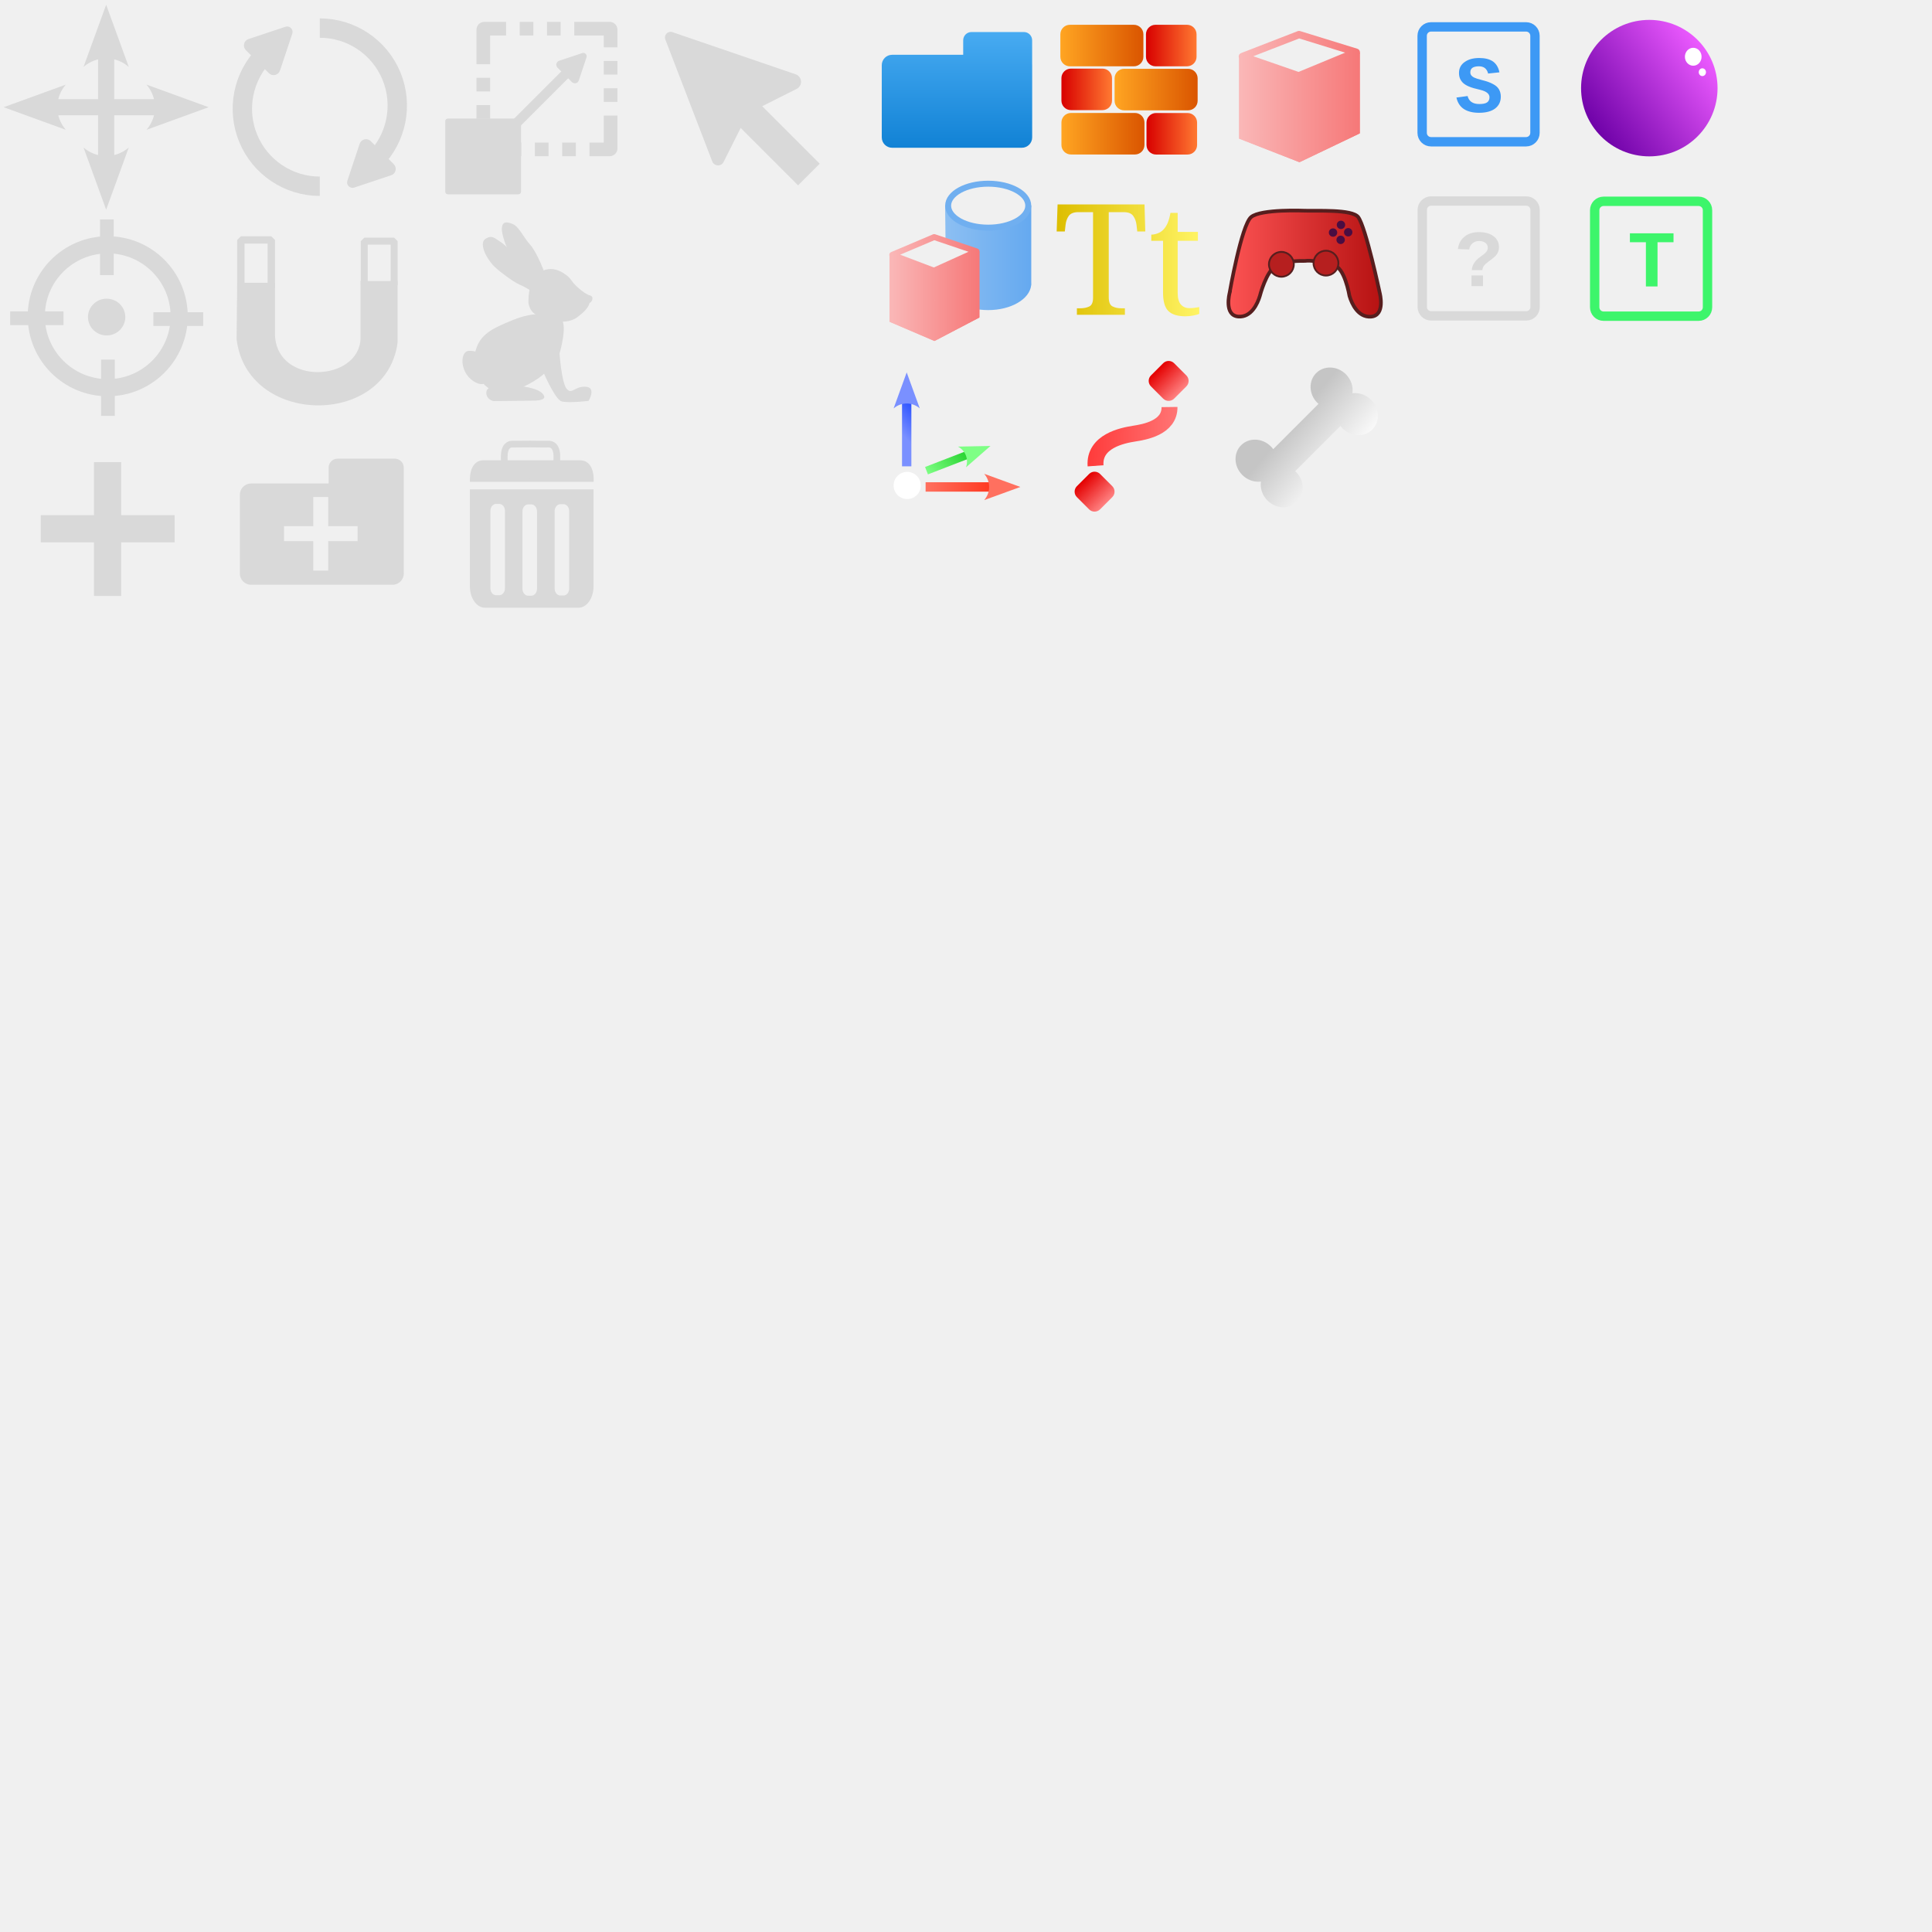
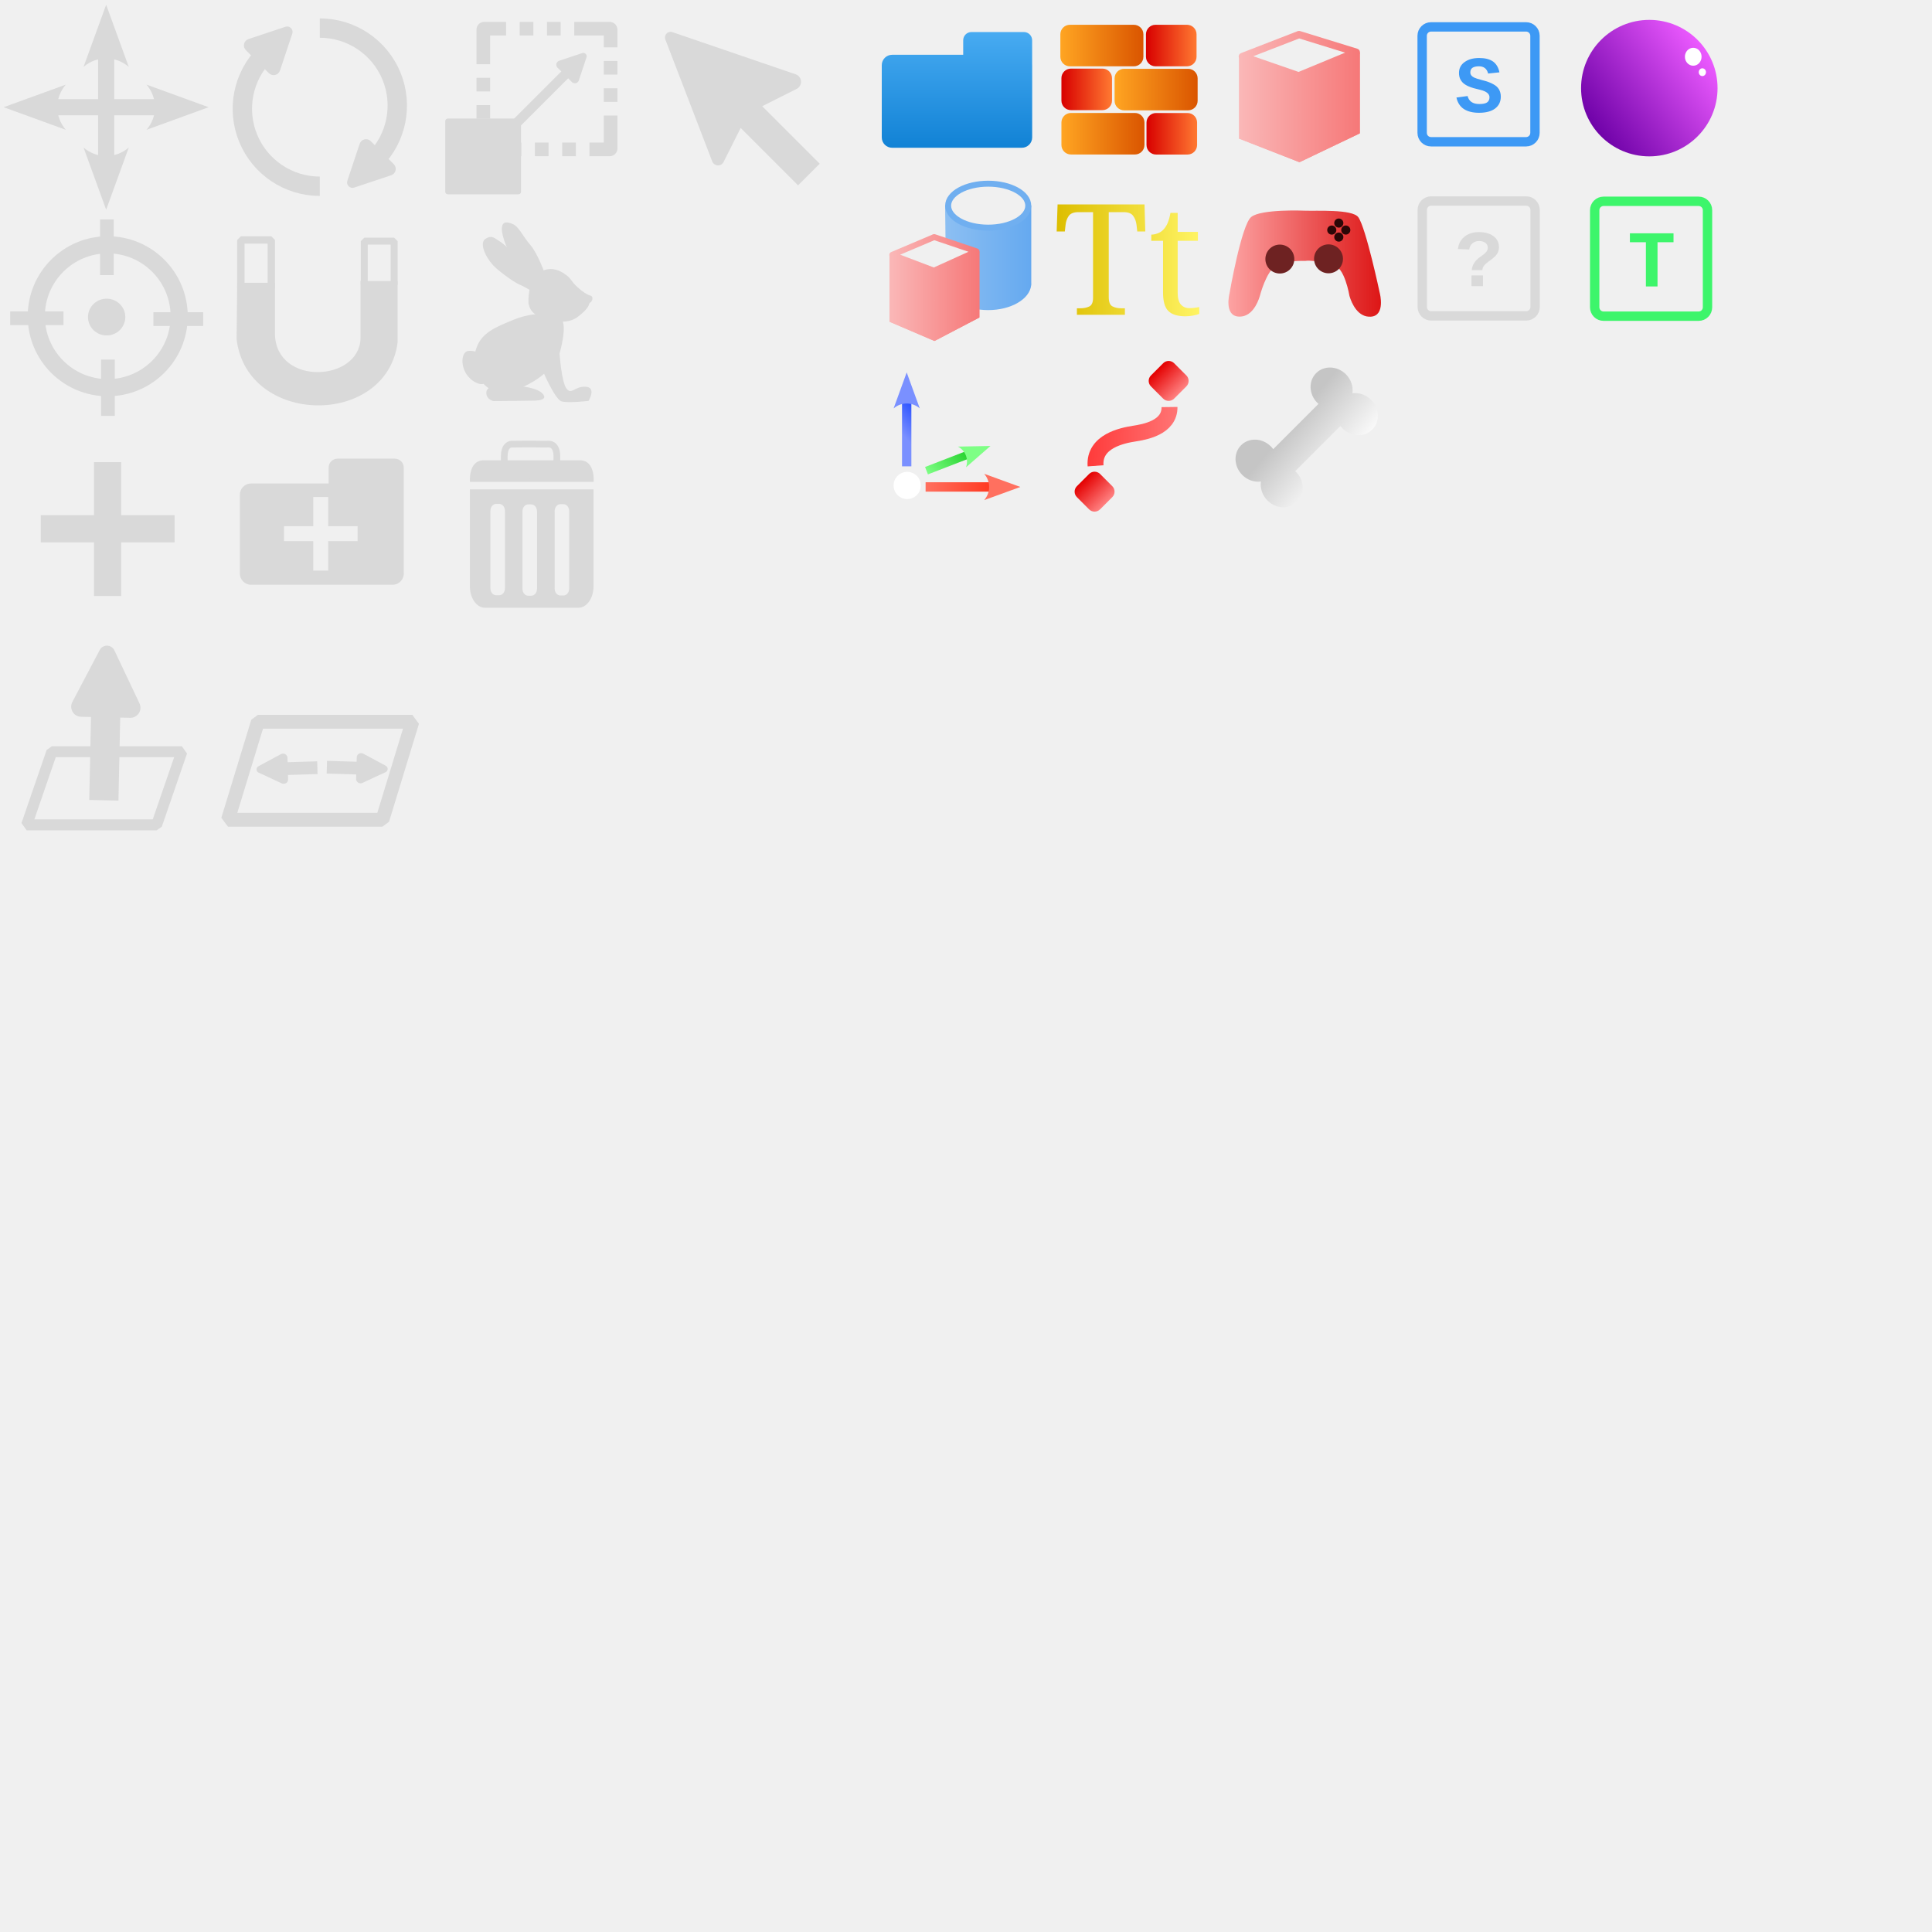
<svg xmlns="http://www.w3.org/2000/svg" xmlns:xlink="http://www.w3.org/1999/xlink" width="200" height="200" viewBox="0 0 200 200" version="1.1" id="svg1">
  <defs id="defs1">
    <linearGradient id="linearGradient3">
-       <stop style="stop-color:#fc5353;stop-opacity:1;" offset="0" id="stop3" />
-       <stop style="stop-color:#b61212;stop-opacity:1;" offset="1" id="stop4" />
+       <stop style="stop-color:#fda3a3;stop-opacity:1;" offset="0" id="stop3" />
+       <stop style="stop-color:#dd1616;stop-opacity:1;" offset="1" id="stop4" />
    </linearGradient>
    <linearGradient id="linearGradient72">
      <stop style="stop-color:#ffa522;stop-opacity:1;" offset="0" id="stop72" />
      <stop style="stop-color:#da5500;stop-opacity:1;" offset="1" id="stop73" />
    </linearGradient>
    <linearGradient id="linearGradient69">
      <stop style="stop-color:#d80000;stop-opacity:1;" offset="0" id="stop68" />
      <stop style="stop-color:#ff7931;stop-opacity:1;" offset="1" id="stop69" />
    </linearGradient>
    <linearGradient id="linearGradient66">
      <stop style="stop-color:#ffffff;stop-opacity:1;" offset="0" id="stop66" />
      <stop style="stop-color:#c5c5c5;stop-opacity:1;" offset="1" id="stop67" />
    </linearGradient>
    <linearGradient id="linearGradient64">
      <stop style="stop-color:#ff3a3a;stop-opacity:1;" offset="0" id="stop64" />
      <stop style="stop-color:#ff8080;stop-opacity:1;" offset="0.998" id="stop65" />
    </linearGradient>
    <linearGradient id="linearGradient61">
      <stop style="stop-color:#e40000;stop-opacity:1;" offset="0" id="stop61" />
      <stop style="stop-color:#ff8080;stop-opacity:1;" offset="1" id="stop62" />
    </linearGradient>
    <linearGradient id="linearGradient54">
      <stop style="stop-color:#7a90ff;stop-opacity:1;" offset="0" id="stop54" />
      <stop style="stop-color:#2e54ff;stop-opacity:1;" offset="1" id="stop55" />
    </linearGradient>
    <linearGradient id="linearGradient52">
      <stop style="stop-color:#ff705f;stop-opacity:1;" offset="0" id="stop52" />
      <stop style="stop-color:#ff2004;stop-opacity:1;" offset="1" id="stop53" />
    </linearGradient>
    <linearGradient id="linearGradient50">
      <stop style="stop-color:#00be09;stop-opacity:1;" offset="0" id="stop50" />
      <stop style="stop-color:#7eff85;stop-opacity:1;" offset="1" id="stop51" />
    </linearGradient>
    <linearGradient id="linearGradient43">
      <stop style="stop-color:#ddbe00;stop-opacity:1;" offset="0" id="stop43" />
      <stop style="stop-color:#fff464;stop-opacity:1;" offset="1" id="stop44" />
    </linearGradient>
    <linearGradient id="linearGradient41">
      <stop style="stop-color:#6f02a8;stop-opacity:1;" offset="0" id="stop41" />
      <stop style="stop-color:#ec5aff;stop-opacity:1;" offset="1" id="stop42" />
    </linearGradient>
    <linearGradient id="linearGradient29">
      <stop style="stop-color:#50b1f6;stop-opacity:1;" offset="0" id="stop29" />
      <stop style="stop-color:#097cd1;stop-opacity:1;" offset="1" id="stop30" />
    </linearGradient>
    <linearGradient id="linearGradient23">
      <stop style="stop-color:#fab8b8;stop-opacity:1;" offset="0" id="stop23" />
      <stop style="stop-color:#f67878;stop-opacity:1;" offset="1" id="stop24" />
    </linearGradient>
    <linearGradient id="linearGradient1">
      <stop style="stop-color:#8cbff2;stop-opacity:1;" offset="0" id="stop1" />
      <stop style="stop-color:#65a9f0;stop-opacity:1;" offset="1" id="stop2" />
    </linearGradient>
    <marker style="overflow:visible" id="ConcaveTriangle" refX="0" refY="0" orient="auto-start-reverse" markerWidth="0.5" markerHeight="0.5" viewBox="0 0 1 1" preserveAspectRatio="xMidYMid">
      <path transform="scale(0.7)" d="M -2,-4 9,0 -2,4 c 2,-2.33 2,-5.66 0,-8 z" style="fill:context-stroke;fill-rule:evenodd;stroke:none" id="path9" />
    </marker>
    <marker style="overflow:visible" id="marker9" refX="0" refY="0" orient="auto-start-reverse" markerWidth="0.5" markerHeight="0.5" viewBox="0 0 1 1" preserveAspectRatio="xMidYMid">
      <path transform="scale(0.7)" d="M -2,-4 9,0 -2,4 c 2,-2.33 2,-5.66 0,-8 z" style="fill:context-stroke;fill-rule:evenodd;stroke:none" id="path7" />
    </marker>
    <marker style="overflow:visible" id="marker6" refX="0" refY="0" orient="auto-start-reverse" markerWidth="0.5" markerHeight="0.5" viewBox="0 0 1 1" preserveAspectRatio="xMidYMid">
      <path transform="scale(0.7)" d="M -2,-4 9,0 -2,4 c 2,-2.33 2,-5.66 0,-8 z" style="fill:context-stroke;fill-rule:evenodd;stroke:none" id="path6" />
    </marker>
    <marker style="overflow:visible" id="marker5" refX="0" refY="0" orient="auto-start-reverse" markerWidth="0.5" markerHeight="0.5" viewBox="0 0 1 1" preserveAspectRatio="xMidYMid">
      <path transform="scale(0.7)" d="M -2,-4 9,0 -2,4 c 2,-2.33 2,-5.66 0,-8 z" style="fill:context-stroke;fill-rule:evenodd;stroke:none" id="path5" />
    </marker>
    <marker style="overflow:visible" id="RoundedArrow" refX="0" refY="0" orient="auto-start-reverse" markerWidth="0.4" markerHeight="0.4" viewBox="0 0 1 1" preserveAspectRatio="xMidYMid">
      <path transform="scale(0.7)" d="m -0.211,-4.106 6.422,3.211 a 1,1 90 0 1 0,1.789 L -0.211,4.106 A 1.236,1.236 31.717 0 1 -2,3 v -6 a 1.236,1.236 148.283 0 1 1.789,-1.106 z" style="fill:context-stroke;fill-rule:evenodd;stroke:none" id="path8" />
    </marker>
    <marker style="overflow:visible" id="RoundedArrow-2" refX="0" refY="0" orient="auto-start-reverse" markerWidth="0.4" markerHeight="0.4" viewBox="0 0 1 1" preserveAspectRatio="xMidYMid">
      <path transform="scale(0.7)" d="m -0.211,-4.106 6.422,3.211 a 1,1 90 0 1 0,1.789 L -0.211,4.106 A 1.236,1.236 31.717 0 1 -2,3 v -6 a 1.236,1.236 148.283 0 1 1.789,-1.106 z" style="fill:context-stroke;fill-rule:evenodd;stroke:none" id="path8-9" />
    </marker>
    <marker style="overflow:visible" id="marker10" refX="0" refY="0" orient="auto-start-reverse" markerWidth="0.5" markerHeight="0.5" viewBox="0 0 1 1" preserveAspectRatio="xMidYMid">
      <path transform="scale(0.7)" d="m -0.211,-4.106 6.422,3.211 a 1,1 90 0 1 0,1.789 L -0.211,4.106 A 1.236,1.236 31.717 0 1 -2,3 v -6 a 1.236,1.236 148.283 0 1 1.789,-1.106 z" style="fill:context-stroke;fill-rule:evenodd;stroke:none" id="path10" />
    </marker>
    <linearGradient xlink:href="#linearGradient1" id="linearGradient2" x1="97.838" y1="26.687" x2="106.761" y2="26.687" gradientUnits="userSpaceOnUse" />
    <linearGradient xlink:href="#linearGradient23" id="linearGradient24" x1="252.537" y1="241.552" x2="281.059" y2="241.552" gradientUnits="userSpaceOnUse" />
    <linearGradient xlink:href="#linearGradient23" id="linearGradient25" gradientUnits="userSpaceOnUse" x1="252.537" y1="241.552" x2="281.059" y2="241.552" />
    <linearGradient xlink:href="#linearGradient23" id="linearGradient26" gradientUnits="userSpaceOnUse" x1="252.537" y1="241.552" x2="281.059" y2="241.552" />
    <linearGradient xlink:href="#linearGradient23" id="linearGradient27" gradientUnits="userSpaceOnUse" x1="252.537" y1="241.552" x2="281.059" y2="241.552" />
    <linearGradient xlink:href="#linearGradient23" id="linearGradient28" gradientUnits="userSpaceOnUse" x1="252.537" y1="241.552" x2="281.059" y2="241.552" />
    <linearGradient xlink:href="#linearGradient29" id="linearGradient30" x1="99.036" y1="2.133" x2="99.036" y2="16.379" gradientUnits="userSpaceOnUse" gradientTransform="matrix(1.092999,0,0,1.092999,-9.181418,-0.8119416)" />
    <linearGradient xlink:href="#linearGradient41" id="linearGradient42" x1="128.779" y1="47.824" x2="138.891" y2="40.477" gradientUnits="userSpaceOnUse" gradientTransform="matrix(1.130342,0,0,1.130342,19.45681,-40.7823)" />
    <linearGradient xlink:href="#linearGradient43" id="linearGradient44" x1="109.394" y1="26.952" x2="124.146" y2="26.952" gradientUnits="userSpaceOnUse" />
    <linearGradient xlink:href="#linearGradient23" id="linearGradient45" gradientUnits="userSpaceOnUse" x1="252.537" y1="241.552" x2="281.059" y2="241.552" />
    <linearGradient xlink:href="#linearGradient23" id="linearGradient46" gradientUnits="userSpaceOnUse" x1="252.537" y1="241.552" x2="281.059" y2="241.552" />
    <linearGradient xlink:href="#linearGradient23" id="linearGradient47" gradientUnits="userSpaceOnUse" x1="252.537" y1="241.552" x2="281.059" y2="241.552" />
    <linearGradient xlink:href="#linearGradient23" id="linearGradient48" gradientUnits="userSpaceOnUse" x1="252.537" y1="241.552" x2="281.059" y2="241.552" />
    <linearGradient xlink:href="#linearGradient23" id="linearGradient49" gradientUnits="userSpaceOnUse" x1="252.537" y1="241.552" x2="281.059" y2="241.552" />
    <marker style="overflow:visible" id="ConcaveTriangle-7" refX="0" refY="0" orient="auto-start-reverse" markerWidth="0.5" markerHeight="0.5" viewBox="0 0 1 1" preserveAspectRatio="xMidYMid">
      <path transform="scale(0.7)" d="M -2,-4 9,0 -2,4 c 2,-2.33 2,-5.66 0,-8 z" style="fill:context-stroke;fill-rule:evenodd;stroke:none" id="path9-2" />
    </marker>
    <marker style="overflow:visible" id="ConcaveTriangle-1" refX="0" refY="0" orient="auto-start-reverse" markerWidth="0.5" markerHeight="0.5" viewBox="0 0 1 1" preserveAspectRatio="xMidYMid">
      <path transform="scale(0.7)" d="M -2,-4 9,0 -2,4 c 2,-2.33 2,-5.66 0,-8 z" style="fill:context-stroke;fill-rule:evenodd;stroke:none" id="path9-5" />
    </marker>
    <linearGradient xlink:href="#linearGradient50" id="linearGradient51" x1="101.763" y1="45.318" x2="96.095" y2="49.907" gradientUnits="userSpaceOnUse" gradientTransform="matrix(0.9046815,0,0,0.9046815,9.397861,4.359772)" />
    <linearGradient xlink:href="#linearGradient52" id="linearGradient53" x1="95.648" y1="51.147" x2="106.491" y2="51.147" gradientUnits="userSpaceOnUse" gradientTransform="matrix(0.9046815,0,0,0.9046815,9.286568,4.137187)" />
    <linearGradient xlink:href="#linearGradient54" id="linearGradient55" x1="92.356" y1="44.397" x2="94.615" y2="42.434" gradientUnits="userSpaceOnUse" gradientTransform="matrix(0.9046815,0,0,0.9046815,9.286568,4.137187)" />
    <linearGradient xlink:href="#linearGradient69" id="linearGradient57" x1="118.63" y1="4.714" x2="123.867" y2="4.714" gradientUnits="userSpaceOnUse" />
    <linearGradient xlink:href="#linearGradient61" id="linearGradient62" x1="111.731" y1="-57.663" x2="115.125" y2="-57.663" gradientUnits="userSpaceOnUse" />
    <linearGradient xlink:href="#linearGradient61" id="linearGradient63" gradientUnits="userSpaceOnUse" x1="111.731" y1="-57.663" x2="115.125" y2="-57.663" gradientTransform="translate(2.684786,13.52806)" />
    <linearGradient xlink:href="#linearGradient64" id="linearGradient65" x1="112.559" y1="45.16" x2="123.584" y2="45.621" gradientUnits="userSpaceOnUse" gradientTransform="matrix(1.001207,0,0,0.9363095,-0.1414465,2.917044)" />
    <linearGradient xlink:href="#linearGradient66" id="linearGradient67" x1="139.056" y1="44.546" x2="132.231" y2="45.151" gradientUnits="userSpaceOnUse" gradientTransform="matrix(0.7835157,0.7835157,-0.7835157,0.7835157,65.29065,-94.90799)" />
    <linearGradient xlink:href="#linearGradient72" id="linearGradient73" x1="109.767" y1="4.716" x2="118.364" y2="4.716" gradientUnits="userSpaceOnUse" />
    <linearGradient xlink:href="#linearGradient69" id="linearGradient74" gradientUnits="userSpaceOnUse" x1="118.63" y1="4.714" x2="123.867" y2="4.714" gradientTransform="translate(-8.751669,4.53772)" />
    <linearGradient xlink:href="#linearGradient69" id="linearGradient75" gradientUnits="userSpaceOnUse" gradientTransform="translate(0.05644683,9.134517)" x1="118.63" y1="4.714" x2="123.867" y2="4.714" />
    <linearGradient xlink:href="#linearGradient72" id="linearGradient76" gradientUnits="userSpaceOnUse" x1="109.767" y1="4.716" x2="118.364" y2="4.716" gradientTransform="translate(5.615763,4.556966)" />
    <linearGradient xlink:href="#linearGradient72" id="linearGradient77" gradientUnits="userSpaceOnUse" gradientTransform="translate(0.1116645,9.1282)" x1="109.767" y1="4.716" x2="118.364" y2="4.716" />
    <linearGradient xlink:href="#linearGradient3" id="linearGradient4" x1="145.957" y1="45.22" x2="161.267" y2="45.22" gradientUnits="userSpaceOnUse" gradientTransform="matrix(1.031351,0,0,1.062701,-23.36827,-20.51302)" />
+     <marker style="overflow:visible" id="RoundedArrow-3" refX="0" refY="0" orient="auto-start-reverse" markerWidth="0.4" markerHeight="0.4" viewBox="0 0 1 1" preserveAspectRatio="xMidYMid">
+       <path transform="scale(0.7)" d="m -0.211,-4.106 6.422,3.211 a 1,1 90 0 1 0,1.789 L -0.211,4.106 A 1.236,1.236 31.717 0 1 -2,3 v -6 a 1.236,1.236 148.283 0 1 1.789,-1.106 z" style="fill:context-stroke;fill-rule:evenodd;stroke:none" id="path8-7" />
+     </marker>
+     <marker style="overflow:visible" id="RoundedArrow-3-9" refX="0" refY="0" orient="auto-start-reverse" markerWidth="0.4" markerHeight="0.4" viewBox="0 0 1 1" preserveAspectRatio="xMidYMid">
+       <path transform="scale(0.7)" d="m -0.211,-4.106 6.422,3.211 a 1,1 90 0 1 0,1.789 L -0.211,4.106 A 1.236,1.236 31.717 0 1 -2,3 v -6 a 1.236,1.236 148.283 0 1 1.789,-1.106 z" style="fill:context-stroke;fill-rule:evenodd;stroke:none" id="path8-7-7" />
+     </marker>
  </defs>
  <g id="layer1">
    <path style="fill:none;stroke:#d9d9d9;stroke-width:1.671;stroke-linecap:butt;stroke-linejoin:miter;stroke-dasharray:none;stroke-opacity:1;marker-start:url(#ConcaveTriangle);marker-end:url(#marker9)" d="M 5.642,11.098 H 16.335" id="move-hor" />
    <path style="fill:none;stroke:#d9d9d9;stroke-width:1.671;stroke-linecap:butt;stroke-linejoin:miter;stroke-dasharray:none;stroke-opacity:1;marker-start:url(#marker6);marker-end:url(#marker5)" d="M 10.989,5.752 V 16.445" id="move-vert" />
    <path style="fill:none;stroke:#d9d9d9;stroke-width:2.005;stroke-linejoin:bevel;stroke-miterlimit:3.8;stroke-dasharray:none;stroke-opacity:1;marker-end:url(#RoundedArrow);paint-order:stroke fill markers" id="rotate" d="m 33.108,19.281 a 8.02,8.02 0 0 1 -7.41,-4.951 8.02,8.02 0 0 1 1.739,-8.74" />
    <path style="fill:none;stroke:#d9d9d9;stroke-width:2.005;stroke-linejoin:bevel;stroke-miterlimit:3.8;stroke-dasharray:none;stroke-opacity:1;marker-end:url(#RoundedArrow-2);paint-order:stroke fill markers" id="rotate-7" d="m -33.108,-2.907 a 8.02,8.02 0 0 1 -7.41,-4.951 8.02,8.02 0 0 1 1.739,-8.74" transform="scale(-1)" />
    <path style="fill:none;stroke:#d9d9d9;stroke-width:1.002;stroke-linecap:butt;stroke-linejoin:miter;stroke-dasharray:none;stroke-opacity:1;marker-end:url(#marker10)" d="M 51.576,14.633 58.954,7.255" id="scale-arrow" />
    <rect style="fill:none;stroke:#d9d9d9;stroke-width:1.412;stroke-linejoin:bevel;stroke-miterlimit:3.8;stroke-dasharray:5.649, 1.412, 1.412, 1.412, 1.412, 1.412;stroke-dashoffset:3.389;stroke-opacity:1;paint-order:stroke fill markers" id="rect10" width="13.178" height="12.495" x="50.032" y="2.97" ry="0.097" />
    <rect style="fill:#d9d9d9;fill-opacity:1;stroke:none;stroke-width:1.761;stroke-linejoin:bevel;stroke-miterlimit:3.8;stroke-dasharray:1.761, 3.522;stroke-dashoffset:0;stroke-opacity:1;paint-order:stroke fill markers" id="rect11" width="7.844" height="7.844" x="46.093" y="12.271" ry="0.268" />
    <circle style="fill:none;stroke:#d9d9d9;stroke-width:1.775;stroke-linejoin:bevel;stroke-miterlimit:3.8;stroke-dasharray:none;stroke-dashoffset:9.12;paint-order:stroke fill markers" id="path2" cx="11.152" cy="32.738" r="7.396" />
    <path style="fill:none;stroke:#d9d9d9;stroke-width:1.42;stroke-linecap:butt;stroke-linejoin:miter;stroke-dasharray:none;stroke-opacity:1" d="M 1.053,32.945 H 6.572" id="path3" />
    <path style="fill:none;stroke:#d9d9d9;stroke-width:1.42;stroke-linecap:butt;stroke-linejoin:miter;stroke-dasharray:none;stroke-opacity:1" d="m 15.879,33.031 h 5.156" id="path3-36" />
    <path style="fill:none;stroke:#d9d9d9;stroke-width:1.42;stroke-linecap:butt;stroke-linejoin:miter;stroke-dasharray:none;stroke-opacity:1" d="m 11.063,22.714 v 5.767" id="path3-3" />
    <path style="fill:none;stroke:#d9d9d9;stroke-width:1.42;stroke-linecap:butt;stroke-linejoin:miter;stroke-dasharray:none;stroke-opacity:1" d="m 11.174,37.225 v 5.828" id="path3-3-1" />
    <ellipse style="fill:#d9d9d9;fill-opacity:1;stroke:none;stroke-width:6.605;stroke-linejoin:bevel;stroke-miterlimit:3.8;stroke-dasharray:none;stroke-dashoffset:9.12;stroke-opacity:1;paint-order:stroke fill markers" id="path4" cx="11.039" cy="32.822" rx="1.932" ry="1.903" />
    <path style="fill:#d9d9d9;fill-opacity:1;stroke:none;stroke-width:0.313px;stroke-linecap:butt;stroke-linejoin:miter;stroke-opacity:1" d="m 24.554,29.276 h 3.911 v 5.404 c 0.211,5.291 8.71,4.831 8.858,0.361 v -5.946 h 3.837 v 6.367 c -1.176,8.826 -15.625,8.631 -16.667,-0.361 z" id="path11" />
    <rect style="fill:none;fill-opacity:1;stroke:#d9d9d9;stroke-width:0.762;stroke-linejoin:bevel;stroke-miterlimit:3.8;stroke-dasharray:none;stroke-dashoffset:9.12;stroke-opacity:1;paint-order:stroke fill markers" id="rect12" width="3.151" height="4.975" x="24.933" y="24.842" />
    <rect style="fill:none;fill-opacity:1;stroke:#d9d9d9;stroke-width:0.72;stroke-linejoin:bevel;stroke-miterlimit:3.8;stroke-dasharray:none;stroke-dashoffset:9.12;stroke-opacity:1;paint-order:stroke fill markers" id="rect12-1" width="3.092" height="4.525" x="37.71" y="24.963" />
    <path style="fill:#d9d9d9;fill-opacity:1;stroke:none;stroke-width:0.411px;stroke-linecap:butt;stroke-linejoin:miter;stroke-opacity:1" d="m 49.191,38.236 c 0.214,0.432 1.039,3.305 4.406,2.036 3.431,-1.294 4.294,-3.569 4.294,-3.569 0,0 1.06,-3.458 0,-3.82 -1.06,-0.362 -2.535,-0.676 -4.74,0.223 -1.878,0.766 -3.234,1.332 -3.792,2.816 -0.572,1.52 -0.167,2.314 -0.167,2.314 z" id="path12" />
    <path style="fill:#d9d9d9;fill-opacity:1;stroke:none;stroke-width:0.411px;stroke-linecap:butt;stroke-linejoin:miter;stroke-opacity:1" d="m 51.501,39.888 c 0,0 -1.187,0.07 -1.159,0.788 0.028,0.718 0.746,0.843 0.746,0.843 0,0 3.793,-0.029 4.301,-0.049 0.395,-0.016 1.355,-0.094 0.774,-0.725 -0.485,-0.527 -1.674,-0.697 -2.565,-0.816 -0.668,-0.059 -1.326,-0.135 -2.096,-0.042 z" id="path13" />
    <path style="fill:#d9d9d9;fill-opacity:1;stroke:none;stroke-width:0.411px;stroke-linecap:butt;stroke-linejoin:miter;stroke-opacity:1" d="m 55.999,37.885 c 0,0.139 1.418,3.474 2.143,3.669 0.725,0.195 2.788,-0.056 2.788,-0.056 0,0 0.83,-1.372 -0.267,-1.46 -1.159,-0.093 -1.479,0.868 -2.008,0.203 -0.531,-0.668 -0.733,-3.667 -0.733,-3.667 z" id="path14" />
    <path style="fill:#d9d9d9;fill-opacity:1;stroke:none;stroke-width:0.411px;stroke-linecap:butt;stroke-linejoin:miter;stroke-opacity:1" d="m 50.363,37.622 c 0.279,0.807 0.366,2.707 -1.101,1.98 -1.692,-0.838 -1.695,-3.169 -0.781,-3.276 0.737,-0.086 1.424,0.263 1.882,1.297 z" id="path15" />
    <path style="fill:#d9d9d9;fill-opacity:1;stroke:none;stroke-width:0.411px;stroke-linecap:butt;stroke-linejoin:miter;stroke-opacity:1" d="m 55.985,32.829 c 0,0 2.37,1.058 3.786,0 1.266,-0.946 1.163,-1.321 1.286,-1.492 0.149,0.027 0.534,-0.636 -0.004,-0.761 -0.248,-0.058 -0.741,-0.359 -1.308,-0.883 -0.739,-0.683 -0.524,-0.829 -1.354,-1.379 -0.925,-0.615 -1.853,-0.631 -2.8,0.039 -0.946,0.67 -0.887,2.997 -0.887,2.997 0.158,0.963 0.711,1.237 1.282,1.479 z" id="path16" />
    <path style="fill:#d9d9d9;fill-opacity:1;stroke:none;stroke-width:0.411px;stroke-linecap:butt;stroke-linejoin:miter;stroke-opacity:1" d="m 56.497,28.56 c 0,0 -0.823,-2.328 -1.589,-3.193 -0.767,-0.864 -1.171,-1.896 -1.826,-2.175 -0.655,-0.279 -1.074,-0.251 -1.129,0.404 -0.056,0.655 0.488,2.119 0.85,2.635 0.362,0.516 2.593,3.486 2.593,3.486 z" id="path17" />
    <path style="fill:#d9d9d9;fill-opacity:1;stroke:none;stroke-width:0.411px;stroke-linecap:butt;stroke-linejoin:miter;stroke-opacity:1" d="m 53.987,27.096 c -1.094,-1.128 -1.765,-1.825 -2.314,-2.147 -0.45,-0.263 -0.73,-0.679 -1.436,-0.209 -0.557,0.371 -0.163,1.621 0.809,2.719 0.408,0.46 2.022,1.701 2.774,2.022 0.865,0.369 1.585,0.934 1.575,0.878 l 0.586,-0.655 z" id="path18" />
    <path id="rect1-6" style="fill:#d9d9d9;fill-opacity:1;stroke:none;stroke-width:1.247;stroke-linejoin:bevel;stroke-miterlimit:3.8;stroke-dasharray:4.987, 1.247, 1.247, 1.247, 1.247, 1.247;stroke-dashoffset:2.992;paint-order:stroke fill markers" d="m 34.952,47.479 c -0.517,0 -0.934,0.416 -0.934,0.933 v 1.636 h -8.017 c -0.649,0 -1.172,0.522 -1.172,1.171 v 8.146 c 0,0.649 0.523,1.171 1.172,1.171 h 14.629 c 0.649,0 1.171,-0.522 1.171,-1.171 v -8.146 c 0,-0.034 -0.002,-0.068 -0.004,-0.101 v -2.706 c 0,-0.517 -0.416,-0.933 -0.933,-0.933 z m -2.525,3.969 h 1.548 v 3.021 h 3.045 v 1.548 h -3.045 v 3.052 h -1.548 v -3.052 h -3.028 v -1.548 h 3.028 z" />
    <path id="rect3" style="fill:#d9d9d9;stroke-width:0.221;stroke-linejoin:bevel;stroke-miterlimit:3.8;stroke-dashoffset:9.12;paint-order:stroke fill markers" d="m 9.728,47.837 v 5.492 H 4.222 v 2.815 h 5.506 v 5.549 H 12.542 V 56.144 H 18.078 v -2.815 h -5.535 v -5.492 z" />
    <path id="path21" style="fill:#d9d9d9;fill-opacity:1;stroke:none;stroke-width:0.39px;stroke-linecap:butt;stroke-linejoin:miter;stroke-opacity:1" d="m 50.079,47.648 c -1.624,0 -1.43,2.233 -1.43,2.233 h 6.237 v 8.81e-4 h 6.568 c 0,0 0.194,-2.233 -1.43,-2.233 h -4.758 v -10e-4 z" />
    <path id="path22" style="fill:none;stroke:#d9d9d9;stroke-width:0.693;stroke-linecap:butt;stroke-linejoin:miter;stroke-dasharray:none;stroke-opacity:1" d="m 53.061,45.979 c -0.336,-0.037 -0.66,0.214 -0.763,0.58 -0.155,0.453 -0.078,0.943 -0.094,1.416 v 0.602 l 2.715,0.638 c 0.907,-0.211 1.814,-0.422 2.722,-0.633 -10e-4,-0.494 6.85e-4,-0.988 0.002,-1.481 -0.018,-0.432 -0.17,-0.947 -0.571,-1.079 -0.23,-0.07 -0.292,-0.045 -0.679,-0.041 -1.094,-0.017 -1.935,-0.027 -3.331,-0.002 z" />
    <g id="rect4" transform="matrix(0.3099421,0,0,0.3053078,-54.43411,5.547621)">
      <path id="path19" style="fill:#d9d9d9;fill-opacity:1;stroke-width:4;stroke-linejoin:bevel;stroke-miterlimit:3.8;stroke-dashoffset:9.12;paint-order:stroke fill markers" d="m 388.283,150.837 v 18.276 a 4,4 0 0 0 4.001,4 h 24.932 a 4,4 0 0 0 3.999,-4 v -18.212 a 0.063,0.063 0 0 0 -0.064,-0.064 z m 6.969,2.739 h 0.862 c 0.836,0 1.508,0.589 1.508,1.319 v 14.546 c 0,0.731 -0.673,1.318 -1.508,1.318 h -0.862 c -0.836,0 -1.508,-0.588 -1.508,-1.318 v -14.546 c 0,-0.731 0.673,-1.319 1.508,-1.319 z m 17.114,0.052 h 0.862 c 0.836,0 1.508,0.588 1.508,1.318 v 14.546 c 0,0.731 -0.673,1.319 -1.508,1.319 h -0.862 c -0.836,0 -1.508,-0.589 -1.508,-1.319 v -14.546 c 0,-0.731 0.673,-1.318 1.508,-1.318 z m -8.576,0.04 h 0.862 c 0.836,0 1.51,0.588 1.51,1.318 v 14.546 c 0,0.731 -0.674,1.319 -1.51,1.319 h -0.862 c -0.836,0 -1.508,-0.589 -1.508,-1.319 v -14.546 c 0,-0.731 0.673,-1.318 1.508,-1.318 z" transform="matrix(1.253655,0,0,1.801723,-154.2005,-124.0134)" />
    </g>
    <path id="rect1" style="fill:url(#linearGradient30);stroke:none;stroke-width:1.144;stroke-linejoin:bevel;stroke-miterlimit:3.8;stroke-dasharray:4.575, 1.144, 1.144, 1.144, 1.144, 1.144;stroke-dashoffset:2.745;paint-order:stroke fill markers" d="m 100.566,3.315 c -0.474,0 -0.856,0.382 -0.856,0.856 v 1.501 h -7.355 c -0.595,0 -1.075,0.479 -1.075,1.075 v 7.474 c 0,0.595 0.48,1.075 1.075,1.075 h 13.421 c 0.595,0 1.075,-0.479 1.075,-1.075 V 6.747 c 0,-0.031 -0.002,-0.062 -0.004,-0.093 V 4.171 c 0,-0.474 -0.382,-0.856 -0.856,-0.856 z" />
    <rect style="fill:none;fill-opacity:1;stroke:#3d99f5;stroke-width:0.97;stroke-linejoin:bevel;stroke-miterlimit:3.8;stroke-dasharray:none;stroke-dashoffset:8.905;stroke-opacity:1;paint-order:stroke fill markers" id="rect2-3-7" width="11.679" height="11.892" x="147.221" y="2.783" ry="0.92" />
    <text xml:space="preserve" style="font-size:8.366px;line-height:1.25;font-family:sans-serif;word-spacing:0px;fill:#3d99f5;fill-opacity:1;stroke-width:0.261;stroke-dasharray:none" x="150.613" y="11.597" id="text3-5-0">
      <tspan id="tspan3-6-9" x="150.613" y="11.597" style="font-style:normal;font-variant:normal;font-weight:bold;font-stretch:normal;font-size:8.366px;font-family:'Liberation Mono';-inkscape-font-specification:'Liberation Mono Bold';fill:#3d99f5;fill-opacity:1;stroke-width:0.261">S</tspan>
    </text>
    <rect style="fill:none;fill-opacity:1;stroke:#d9d9d9;stroke-width:0.97;stroke-linejoin:bevel;stroke-miterlimit:3.8;stroke-dasharray:none;stroke-dashoffset:8.905;stroke-opacity:1;paint-order:stroke fill markers" id="rect2-3-7-28" width="11.679" height="11.892" x="147.233" y="20.808" ry="0.92" />
    <text xml:space="preserve" style="font-size:8.366px;line-height:1.25;font-family:sans-serif;word-spacing:0px;fill:#d9d9d9;fill-opacity:1;stroke-width:0.261;stroke-dasharray:none" x="150.626" y="29.622" id="text3-5-0-9">
      <tspan id="tspan3-6-9-7" x="150.626" y="29.622" style="font-style:normal;font-variant:normal;font-weight:bold;font-stretch:normal;font-size:8.366px;font-family:'Liberation Mono';-inkscape-font-specification:'Liberation Mono Bold';fill:#d9d9d9;fill-opacity:1;stroke-width:0.261">?</tspan>
    </text>
    <rect style="fill:none;fill-opacity:1;stroke:#3df56b;stroke-width:0.97;stroke-linejoin:bevel;stroke-miterlimit:3.8;stroke-dasharray:none;stroke-dashoffset:8.905;stroke-opacity:1;paint-order:stroke fill markers" id="rect2-3-7-2-3" width="11.679" height="11.892" x="165.082" y="20.839" ry="0.92" />
    <text xml:space="preserve" style="font-size:8.366px;line-height:1.25;font-family:sans-serif;word-spacing:0px;fill:#3df56b;fill-opacity:1;stroke-width:0.261;stroke-dasharray:none" x="168.475" y="29.653" id="text3-5-0-6-6">
      <tspan id="tspan3-6-9-1-1" x="168.475" y="29.653" style="font-style:normal;font-variant:normal;font-weight:bold;font-stretch:normal;font-size:8.366px;font-family:'Liberation Mono';-inkscape-font-specification:'Liberation Mono Bold';fill:#3df56b;fill-opacity:1;stroke-width:0.261">T</tspan>
    </text>
    <path id="path20" style="fill:url(#linearGradient2);stroke-width:0.265;stroke-linejoin:bevel;stroke-miterlimit:3.8;stroke-dashoffset:9.12;paint-order:stroke fill markers" d="m 97.838,21.274 0.043,3.697 2.9,1.014 c 0,0 -2.078,1.268 -2.771,1.583 l -0.173,1.776 v 0.181 h 0.01 c 0.154,1.449 2.101,2.576 4.451,2.576 2.35,-1.04e-4 4.296,-1.127 4.45,-2.576 h 0.009 v -0.095 c 0.002,-0.029 0.003,-0.057 0.003,-0.086 -3e-4,-0.028 -10e-4,-0.057 -0.003,-0.085 v -7.985 h -0.133 c -0.024,1.247 -1.956,2.252 -4.331,2.252 -2.375,-7e-6 -4.307,-1.005 -4.331,-2.252 z" />
    <ellipse style="fill:none;fill-opacity:1;stroke:#70aff0;stroke-width:0.616;stroke-linejoin:bevel;stroke-miterlimit:3.8;stroke-dasharray:none;stroke-dashoffset:9.12;stroke-opacity:1;paint-order:stroke fill markers" id="path20-3-1" cx="102.298" cy="21.291" rx="4.147" ry="2.275" />
    <g id="g20" style="fill:url(#linearGradient24);stroke-linejoin:bevel;stroke-miterlimit:3.8;stroke-dashoffset:9.12;paint-order:stroke fill markers" transform="matrix(0.3274946,0,0,0.3274946,9.352731,-49.34067)">
      <path id="path33" style="fill:url(#linearGradient25);fill-opacity:1;fill-rule:evenodd;stroke:none;stroke-width:1.141;stroke-linejoin:round" d="m 281.02,230.211 -14.189,6.332 -14.23,-5.193 v 21.008 l 14.23,6.086 v -12.889 l 0.088,-0.043 14.102,5.508 z" />
      <path d="m 252.6,252.356 14.231,6.088 14.189,-7.424 -14.101,-5.508 z" style="fill:url(#linearGradient26);fill-opacity:1;fill-rule:evenodd;stroke:none;stroke-linejoin:round" id="path35" />
      <path style="baseline-shift:baseline;display:inline;overflow:visible;opacity:1;vector-effect:none;fill:url(#linearGradient27);fill-opacity:1;fill-rule:evenodd;stroke-linejoin:round;enable-background:accumulate;stop-color:#000000;stop-opacity:1" d="m 267.027,224.709 a 0.935,0.935 0 0 0 -0.664,0.025 l -13.256,5.623 a 0.935,0.935 0 0 0 0.033,1.734 l 13.172,5.002 a 0.935,0.935 0 0 0 0.717,-0.023 l 13.48,-6.1 a 0.935,0.935 0 0 0 -0.086,-1.736 z m -0.262,1.885 10.811,3.652 -10.963,4.961 -10.633,-4.037 z" id="path36-6" />
      <path d="m 266.831,236.543 v 21.901 l 14.189,-7.424 v -20.81 z" style="fill:url(#linearGradient28);fill-opacity:1;fill-rule:evenodd;stroke:none;stroke-linejoin:round" id="path37" />
    </g>
    <g id="g20-7" style="fill:url(#linearGradient49);stroke-linejoin:bevel;stroke-miterlimit:3.8;stroke-dashoffset:9.12;paint-order:stroke fill markers" transform="matrix(0.4401884,0,0,0.4022411,17.06341,-87.16468)">
      <path id="path33-4" style="fill:url(#linearGradient45);fill-opacity:1;fill-rule:evenodd;stroke:none;stroke-width:1.141;stroke-linejoin:round" d="m 281.02,230.211 -14.189,6.332 -14.23,-5.193 v 21.008 l 14.23,6.086 v -12.889 l 0.088,-0.043 14.102,5.508 z" />
      <path d="m 252.6,252.356 14.231,6.088 14.189,-7.424 -14.101,-5.508 z" style="fill:url(#linearGradient46);fill-opacity:1;fill-rule:evenodd;stroke:none;stroke-linejoin:round" id="path35-5" />
      <path style="baseline-shift:baseline;display:inline;overflow:visible;opacity:1;vector-effect:none;fill:url(#linearGradient47);fill-opacity:1;fill-rule:evenodd;stroke-linejoin:round;enable-background:accumulate;stop-color:#000000;stop-opacity:1" d="m 267.027,224.709 a 0.935,0.935 0 0 0 -0.664,0.025 l -13.256,5.623 a 0.935,0.935 0 0 0 0.033,1.734 l 13.172,5.002 a 0.935,0.935 0 0 0 0.717,-0.023 l 13.48,-6.1 a 0.935,0.935 0 0 0 -0.086,-1.736 z m -0.262,1.885 10.811,3.652 -10.963,4.961 -10.633,-4.037 z" id="path36-6-2" />
      <path d="m 266.831,236.543 v 21.901 l 14.189,-7.424 v -20.81 z" style="fill:url(#linearGradient48);fill-opacity:1;fill-rule:evenodd;stroke:none;stroke-linejoin:round" id="path37-5" />
    </g>
    <circle id="path24" style="fill:#25ef0f;stroke:#000000" cx="126.588" cy="47.409" r="0" />
    <circle id="path25" style="fill:#25ef0f;stroke:#000000" cx="129.846" cy="50.953" r="0" />
    <circle style="fill:url(#linearGradient42);stroke:none;stroke-width:0.854;stroke-linejoin:bevel;stroke-miterlimit:3.8;stroke-dasharray:none;stroke-dashoffset:9.12;stroke-opacity:1;paint-order:stroke fill markers" id="path41" cx="170.736" cy="9.123" r="7.064" />
    <ellipse style="fill:#ffffff;fill-opacity:1;stroke:none;stroke-width:0.854;stroke-linejoin:bevel;stroke-miterlimit:3.8;stroke-dasharray:none;stroke-dashoffset:9.12;stroke-opacity:1;paint-order:stroke fill markers" id="path42" cx="175.284" cy="5.875" rx="0.863" ry="0.928" />
    <ellipse style="fill:#ffffff;fill-opacity:1;stroke:none;stroke-width:0.371;stroke-linejoin:bevel;stroke-miterlimit:3.8;stroke-dasharray:none;stroke-dashoffset:9.12;stroke-opacity:1;paint-order:stroke fill markers" id="path42-6" cx="176.228" cy="7.473" rx="0.374" ry="0.403" />
    <text xml:space="preserve" style="font-size:16px;line-height:1.25;font-family:sans-serif;word-spacing:0px;fill:url(#linearGradient44)" x="109.074" y="32.584" id="text42">
      <tspan id="tspan42" x="109.074" y="32.584" style="font-style:normal;font-variant:normal;font-weight:normal;font-stretch:normal;font-family:serif;-inkscape-font-specification:serif;fill:url(#linearGradient44);fill-opacity:1">Tt</tspan>
    </text>
    <rect style="fill:url(#linearGradient73);fill-opacity:1;stroke:none;stroke-width:0.917;stroke-linejoin:bevel;stroke-miterlimit:3.8;stroke-dasharray:none;stroke-dashoffset:9.12;stroke-opacity:1;paint-order:stroke fill markers" id="rect49" width="8.597" height="4.299" x="109.767" y="2.566" ry="0.988" />
    <rect style="fill:url(#linearGradient76);fill-opacity:1;stroke:none;stroke-width:0.917;stroke-linejoin:bevel;stroke-miterlimit:3.8;stroke-dasharray:none;stroke-dashoffset:9.12;stroke-opacity:1;paint-order:stroke fill markers" id="rect49-8" width="8.597" height="4.299" x="115.382" y="7.123" ry="0.988" />
    <rect style="fill:url(#linearGradient77);fill-opacity:1;stroke:none;stroke-width:0.917;stroke-linejoin:bevel;stroke-miterlimit:3.8;stroke-dasharray:none;stroke-dashoffset:9.12;stroke-opacity:1;paint-order:stroke fill markers" id="rect49-8-9" width="8.597" height="4.299" x="109.878" y="11.694" ry="0.988" />
    <rect style="fill:url(#linearGradient57);fill-opacity:1;stroke:none;stroke-width:0.716;stroke-linejoin:bevel;stroke-miterlimit:3.8;stroke-dasharray:none;stroke-dashoffset:9.12;stroke-opacity:1;paint-order:stroke fill markers" id="rect49-3-8" width="5.237" height="4.299" x="118.63" y="2.565" ry="0.988" />
    <rect style="fill:url(#linearGradient74);fill-opacity:1;stroke:none;stroke-width:0.716;stroke-linejoin:bevel;stroke-miterlimit:3.8;stroke-dasharray:none;stroke-dashoffset:9.12;stroke-opacity:1;paint-order:stroke fill markers" id="rect49-3-8-5" width="5.237" height="4.299" x="109.878" y="7.102" ry="0.988" />
    <rect style="fill:url(#linearGradient75);fill-opacity:1;stroke:none;stroke-width:0.716;stroke-linejoin:bevel;stroke-miterlimit:3.8;stroke-dasharray:none;stroke-dashoffset:9.12;stroke-opacity:1;paint-order:stroke fill markers" id="rect49-3-8-5-7" width="5.237" height="4.299" x="118.686" y="11.699" ry="0.988" />
    <circle style="fill:#ffffff;fill-opacity:1;stroke:none;stroke-width:1.154;stroke-linejoin:bevel;stroke-miterlimit:3.8;stroke-dasharray:none;stroke-dashoffset:9.12;stroke-opacity:1;paint-order:stroke fill markers" id="path49" cx="93.913" cy="50.255" r="1.407" />
    <path style="fill:none;stroke:url(#linearGradient55);stroke-width:0.967;stroke-linecap:butt;stroke-linejoin:miter;stroke-dasharray:none;marker-end:url(#ConcaveTriangle)" d="M 93.861,48.274 V 41.6" id="path50" />
    <path style="fill:none;stroke:url(#linearGradient51);stroke-width:0.821;stroke-linecap:butt;stroke-linejoin:miter;stroke-dasharray:none;marker-end:url(#ConcaveTriangle-1)" d="m 95.91,48.725 4.212,-1.628" id="path50-9" />
    <path style="fill:none;stroke:url(#linearGradient53);stroke-width:0.972;stroke-linecap:butt;stroke-linejoin:miter;stroke-dasharray:none;marker-end:url(#ConcaveTriangle-7)" d="m 95.818,50.409 h 6.747" id="path50-1" />
    <rect style="fill:url(#linearGradient62);fill-opacity:1;stroke:none;stroke-width:1.281;stroke-linejoin:bevel;stroke-miterlimit:3.8;stroke-dasharray:none;stroke-dashoffset:9.12;stroke-opacity:1;paint-order:stroke fill markers" id="rect61-5-8-5" width="3.394" height="3.394" x="111.731" y="-59.359" ry="0.804" transform="rotate(45)" />
    <rect style="fill:url(#linearGradient63);fill-opacity:1;stroke:none;stroke-width:1.281;stroke-linejoin:bevel;stroke-miterlimit:3.8;stroke-dasharray:none;stroke-dashoffset:9.12;stroke-opacity:1;paint-order:stroke fill markers" id="rect61-5-8-5-3" width="3.394" height="3.394" x="114.416" y="-45.831" ry="0.804" transform="rotate(45)" />
    <path style="fill:none;stroke:url(#linearGradient65);stroke-width:1.647;stroke-linecap:butt;stroke-linejoin:miter;stroke-dasharray:none" d="m 113.412,48.221 c -0.186,-2.559 2.799,-3.145 3.997,-3.332 1.039,-0.163 3.686,-0.598 3.659,-2.753" id="path61" />
    <path id="rect65" style="fill:url(#linearGradient67);stroke:none;stroke-width:1.885;stroke-linejoin:bevel;stroke-miterlimit:3.8;stroke-dasharray:none;stroke-dashoffset:9.12;stroke-opacity:1;paint-order:stroke fill markers" d="m 139.328,38.747 a 2.266,2.09 45 0 0 -3.08,-0.124 2.266,2.09 45 0 0 0.124,3.08 2.266,2.09 45 0 0 0.118,0.109 l -4.686,4.686 a 2.266,2.09 45 0 0 -0.245,-0.285 2.266,2.09 45 0 0 -3.08,-0.124 2.266,2.09 45 0 0 0.124,3.081 2.266,2.09 45 0 0 1.93,0.681 2.266,2.09 45 0 0 0.675,1.963 2.266,2.09 45 0 0 3.081,0.124 2.266,2.09 45 0 0 -0.124,-3.08 2.266,2.09 45 0 0 -0.083,-0.08 l 4.678,-4.678 a 2.266,2.09 45 0 0 0.217,0.248 2.266,2.09 45 0 0 3.08,0.124 2.266,2.09 45 0 0 -0.124,-3.081 2.266,2.09 45 0 0 -1.93,-0.681 2.266,2.09 45 0 0 -0.675,-1.963 z" />
    <path style="fill:#d9d9d9;fill-opacity:1;stroke:none;stroke-width:1.46px;stroke-linecap:butt;stroke-linejoin:miter;stroke-opacity:1" d="M 81.337,8.265 70.297,4.489 a 0.504,0.504 133.923 0 0 -0.634,0.658 l 4.2,10.92 a 0.556,0.556 2.829 0 0 1.017,0.05 l 1.531,-3.045 5.14,5.14 1.938,-1.938 -5.151,-5.151 3.088,-1.551 a 0.711,0.711 86.103 0 0 -0.089,-1.307 z" id="path26" transform="matrix(1.155758,0,0,1.155758,-11.6379,-1.860995)" />
-     <path id="path1" style="fill:url(#linearGradient4);stroke:#571e1e;stroke-width:0.378;stroke-linecap:butt;stroke-linejoin:miter;stroke-dasharray:none;stroke-opacity:1" d="m 137.998,27.491 c 1.179,0 1.699,3.149 1.699,3.149 0.238,0.805 0.888,2.23 2.215,2.142 1.538,-0.102 0.921,-2.449 0.921,-2.449 0,0 -1.437,-6.78 -2.228,-7.854 -0.619,-0.841 -4.343,-0.623 -5.537,-0.668 0,0 -4.544,-0.197 -5.554,0.66 -1.01,0.857 -2.228,7.854 -2.228,7.854 h 0.002 c 0,0 -0.618,2.345 0.921,2.447 1.326,0.088 1.975,-1.337 2.213,-2.142 0,0 0.644,-2.552 1.699,-3.149 0.906,-0.512 2.671,-0.475 2.996,-0.473 1.053,-0.145 3.11,0.484 2.882,0.484 z" />
-     <circle style="fill:#b61f1f;fill-opacity:1;stroke:#571e1e;stroke-width:0.378;stroke-linejoin:bevel;stroke-miterlimit:3.8;stroke-dasharray:none;stroke-dashoffset:9.12;stroke-opacity:1;paint-order:stroke fill markers" id="path27" cx="132.648" cy="27.362" r="1.191" />
-     <circle style="fill:#b61f1f;fill-opacity:1;stroke:#571e1e;stroke-width:0.378;stroke-linejoin:bevel;stroke-miterlimit:3.8;stroke-dasharray:none;stroke-dashoffset:9.12;stroke-opacity:1;paint-order:stroke fill markers" id="path27-1" cx="137.263" cy="27.239" r="1.191" />
-     <circle style="fill:#4a0d42;fill-opacity:1;stroke:none;stroke-width:2.008;stroke-linejoin:bevel;stroke-miterlimit:3.8;stroke-dashoffset:9.12;paint-order:stroke fill markers" id="path39" cx="138.817" cy="23.277" r="0.434" />
-     <circle style="fill:#4a0d42;fill-opacity:1;stroke:none;stroke-width:2.008;stroke-linejoin:bevel;stroke-miterlimit:3.8;stroke-dashoffset:9.12;paint-order:stroke fill markers" id="path39-9" cx="139.566" cy="24.043" r="0.434" />
-     <circle style="fill:#4a0d42;fill-opacity:1;stroke:none;stroke-width:2.008;stroke-linejoin:bevel;stroke-miterlimit:3.8;stroke-dashoffset:9.12;paint-order:stroke fill markers" id="path39-9-8" cx="138.784" cy="24.829" r="0.434" />
-     <circle style="fill:#4a0d42;fill-opacity:1;stroke:none;stroke-width:2.008;stroke-linejoin:bevel;stroke-miterlimit:3.8;stroke-dashoffset:9.12;paint-order:stroke fill markers" id="path39-9-7" cx="137.996" cy="24.074" r="0.434" />
+     <path id="path1" style="fill:url(#linearGradient4);stroke:none;stroke-width:0.378;stroke-linecap:butt;stroke-linejoin:miter;stroke-dasharray:none;stroke-opacity:1" d="m 137.998,27.491 c 1.179,0 1.699,3.149 1.699,3.149 0.238,0.805 0.888,2.23 2.215,2.142 1.538,-0.102 0.921,-2.449 0.921,-2.449 0,0 -1.437,-6.78 -2.228,-7.854 -0.619,-0.841 -4.343,-0.623 -5.537,-0.668 0,0 -4.544,-0.197 -5.554,0.66 -1.01,0.857 -2.228,7.854 -2.228,7.854 h 0.002 c 0,0 -0.618,2.345 0.921,2.447 1.326,0.088 1.975,-1.337 2.213,-2.142 0,0 0.644,-2.552 1.699,-3.149 0.906,-0.512 2.671,-0.475 2.996,-0.473 1.053,-0.145 3.11,0.484 2.882,0.484 z" />
+     <circle style="fill:#6e2222;fill-opacity:1;stroke:none;stroke-width:0.414;stroke-linejoin:bevel;stroke-miterlimit:3.8;stroke-dasharray:none;stroke-dashoffset:9.12;stroke-opacity:1;paint-order:stroke fill markers" id="path27" cx="132.489" cy="26.817" r="1.497" />
+     <circle style="fill:#6e2222;fill-opacity:1;stroke:none;stroke-width:0.414;stroke-linejoin:bevel;stroke-miterlimit:3.8;stroke-dasharray:none;stroke-dashoffset:9.12;stroke-opacity:1;paint-order:stroke fill markers" id="path27-5" cx="137.528" cy="26.794" r="1.497" />
+     <circle style="fill:#2c0707;fill-opacity:1;stroke:none;stroke-width:2.188;stroke-linejoin:bevel;stroke-miterlimit:3.8;stroke-dashoffset:9.12;paint-order:stroke fill markers" id="path39-9-7" cx="138.592" cy="23.092" r="0.472" />
+     <circle style="fill:#2c0707;fill-opacity:1;stroke:none;stroke-width:2.188;stroke-linejoin:bevel;stroke-miterlimit:3.8;stroke-dashoffset:9.12;paint-order:stroke fill markers" id="path39-9-7-3" cx="138.593" cy="24.543" r="0.472" />
+     <circle style="fill:#2c0707;fill-opacity:1;stroke:none;stroke-width:2.188;stroke-linejoin:bevel;stroke-miterlimit:3.8;stroke-dashoffset:9.12;paint-order:stroke fill markers" id="path39-9-7-6" cx="23.814" cy="-139.316" r="0.472" transform="rotate(90)" />
+     <circle style="fill:#2c0707;fill-opacity:1;stroke:none;stroke-width:2.188;stroke-linejoin:bevel;stroke-miterlimit:3.8;stroke-dashoffset:9.12;paint-order:stroke fill markers" id="path39-9-7-3-0" cx="23.816" cy="-137.865" r="0.472" transform="rotate(90)" />
+     <path id="rect2" style="fill:none;stroke:#d9d9d9;stroke-width:1.134;stroke-linejoin:bevel;stroke-miterlimit:3.8;stroke-dasharray:none;stroke-dashoffset:9.12;paint-order:stroke fill markers;stroke-opacity:1" d="M 5.367,77.818 H 18.824 l -2.607,7.572 H 2.759 Z" />
+     <path style="fill:none;stroke:#d9d9d9;stroke-width:3.024;stroke-linecap:butt;stroke-linejoin:miter;stroke-dasharray:none;stroke-opacity:1;marker-end:url(#RoundedArrow)" d="M 10.75,82.844 10.969,72.562" id="path23" />
+     <path style="fill:none;stroke:#d9d9d9;stroke-width:1.319;stroke-linecap:butt;stroke-linejoin:miter;stroke-dasharray:none;stroke-opacity:1;marker-end:url(#RoundedArrow-3)" d="m 33.836,79.422 3.799,0.113" id="path23-2" />
+     <path style="fill:none;stroke:#d9d9d9;stroke-width:1.319;stroke-linecap:butt;stroke-linejoin:miter;stroke-dasharray:none;stroke-opacity:1;marker-end:url(#RoundedArrow-3-9)" d="m 32.854,79.471 -3.799,0.113" id="path23-2-1" />
+     <path id="rect2-9" style="fill:none;stroke:#d9d9d9;stroke-width:1.431;stroke-linejoin:bevel;stroke-miterlimit:3.8;stroke-dasharray:none;stroke-dashoffset:9.12;stroke-opacity:1;paint-order:stroke fill markers" d="m 26.696,74.717 h 15.99 l -3.098,10.145 H 23.598 Z" />
  </g>
</svg>
